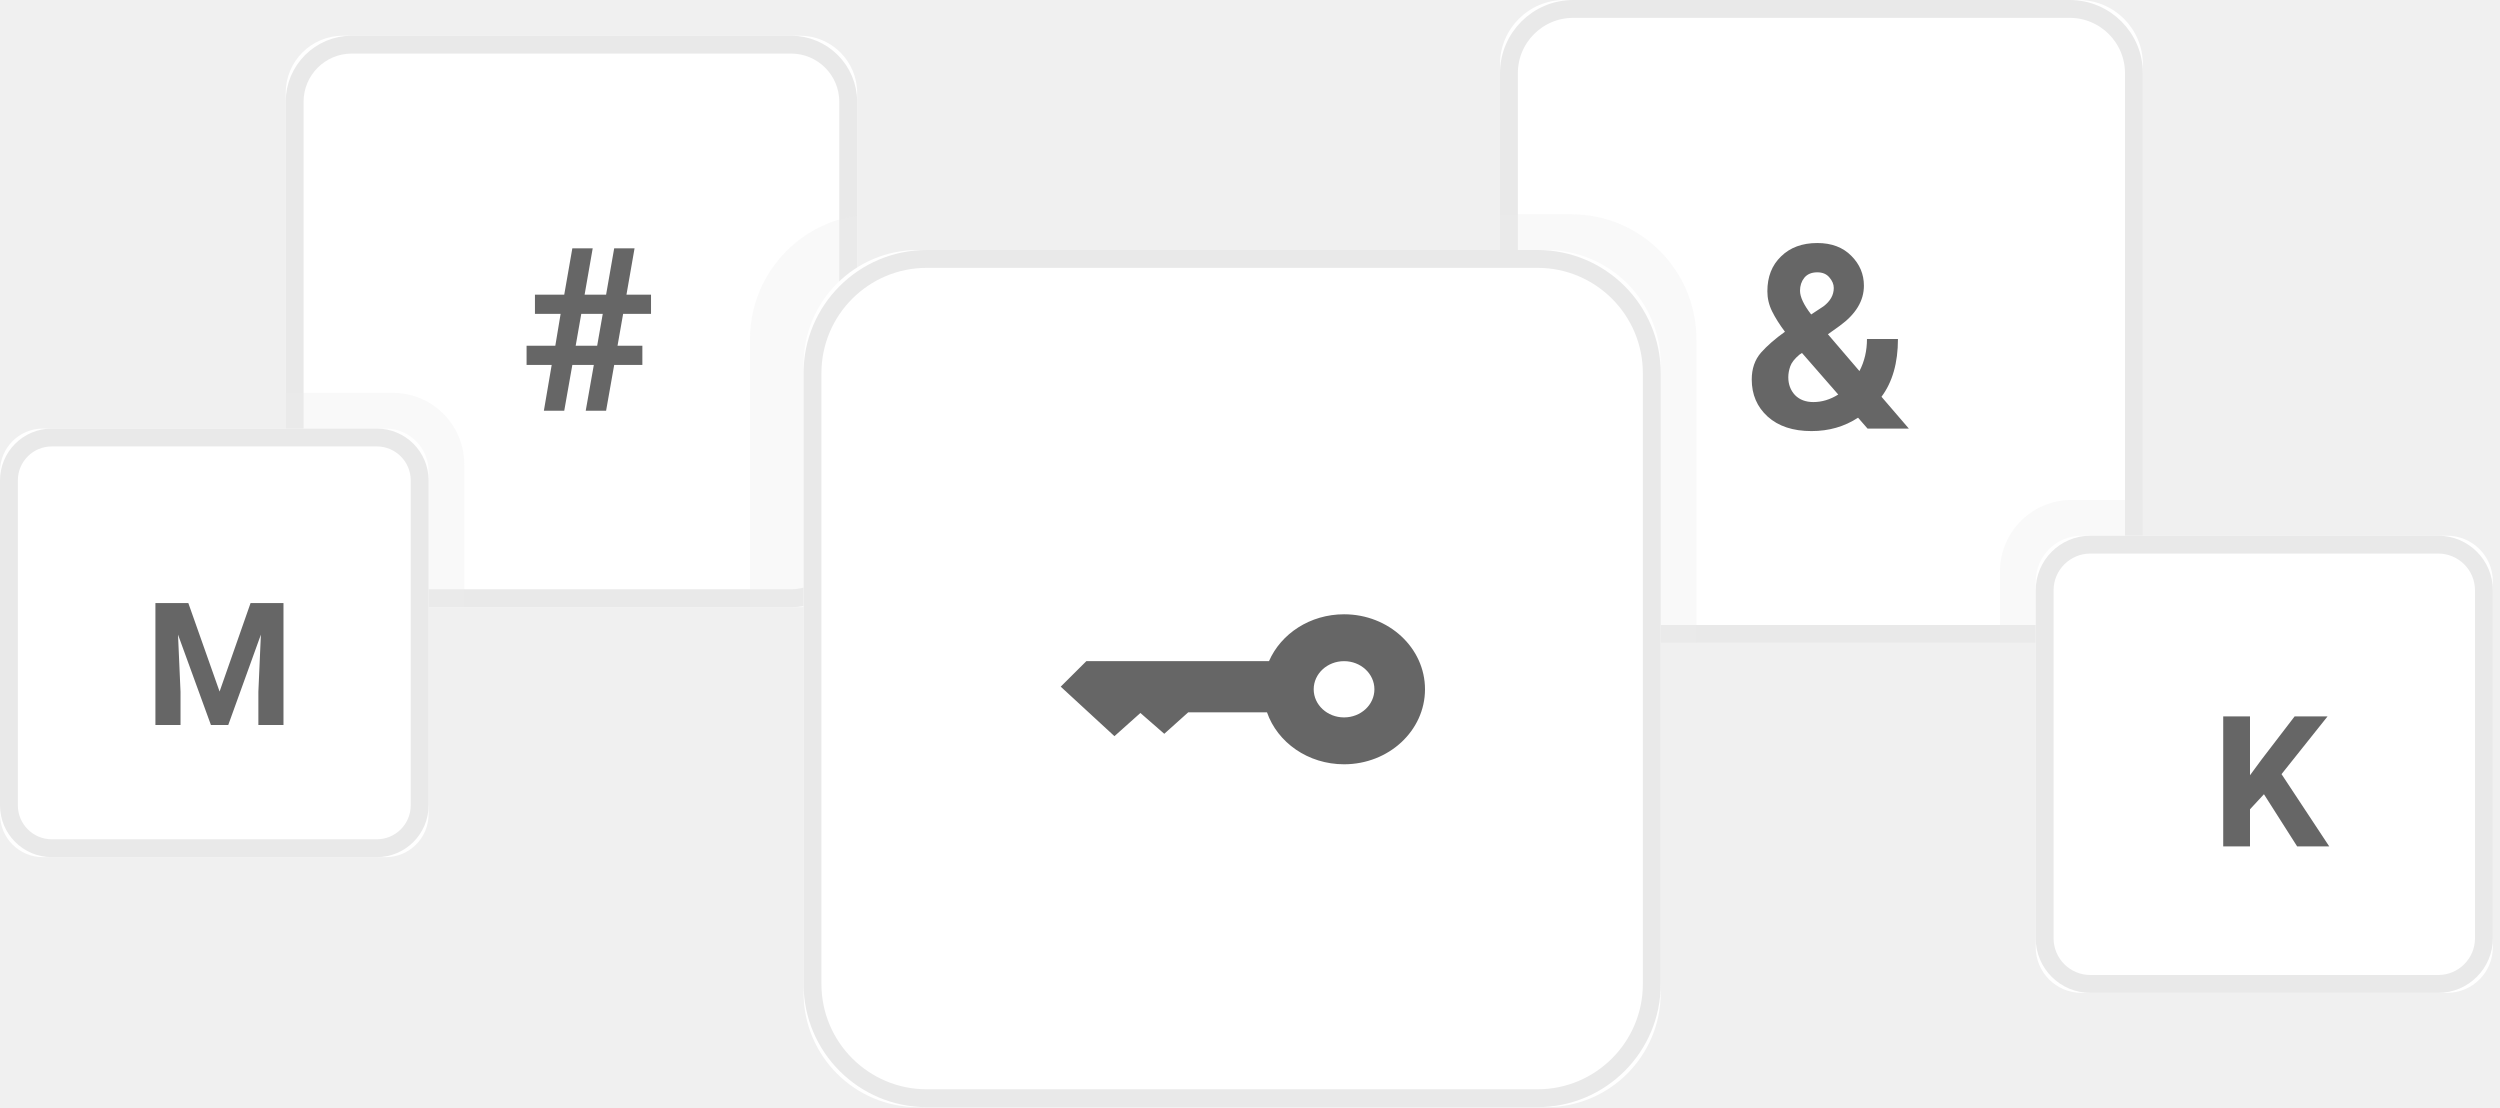
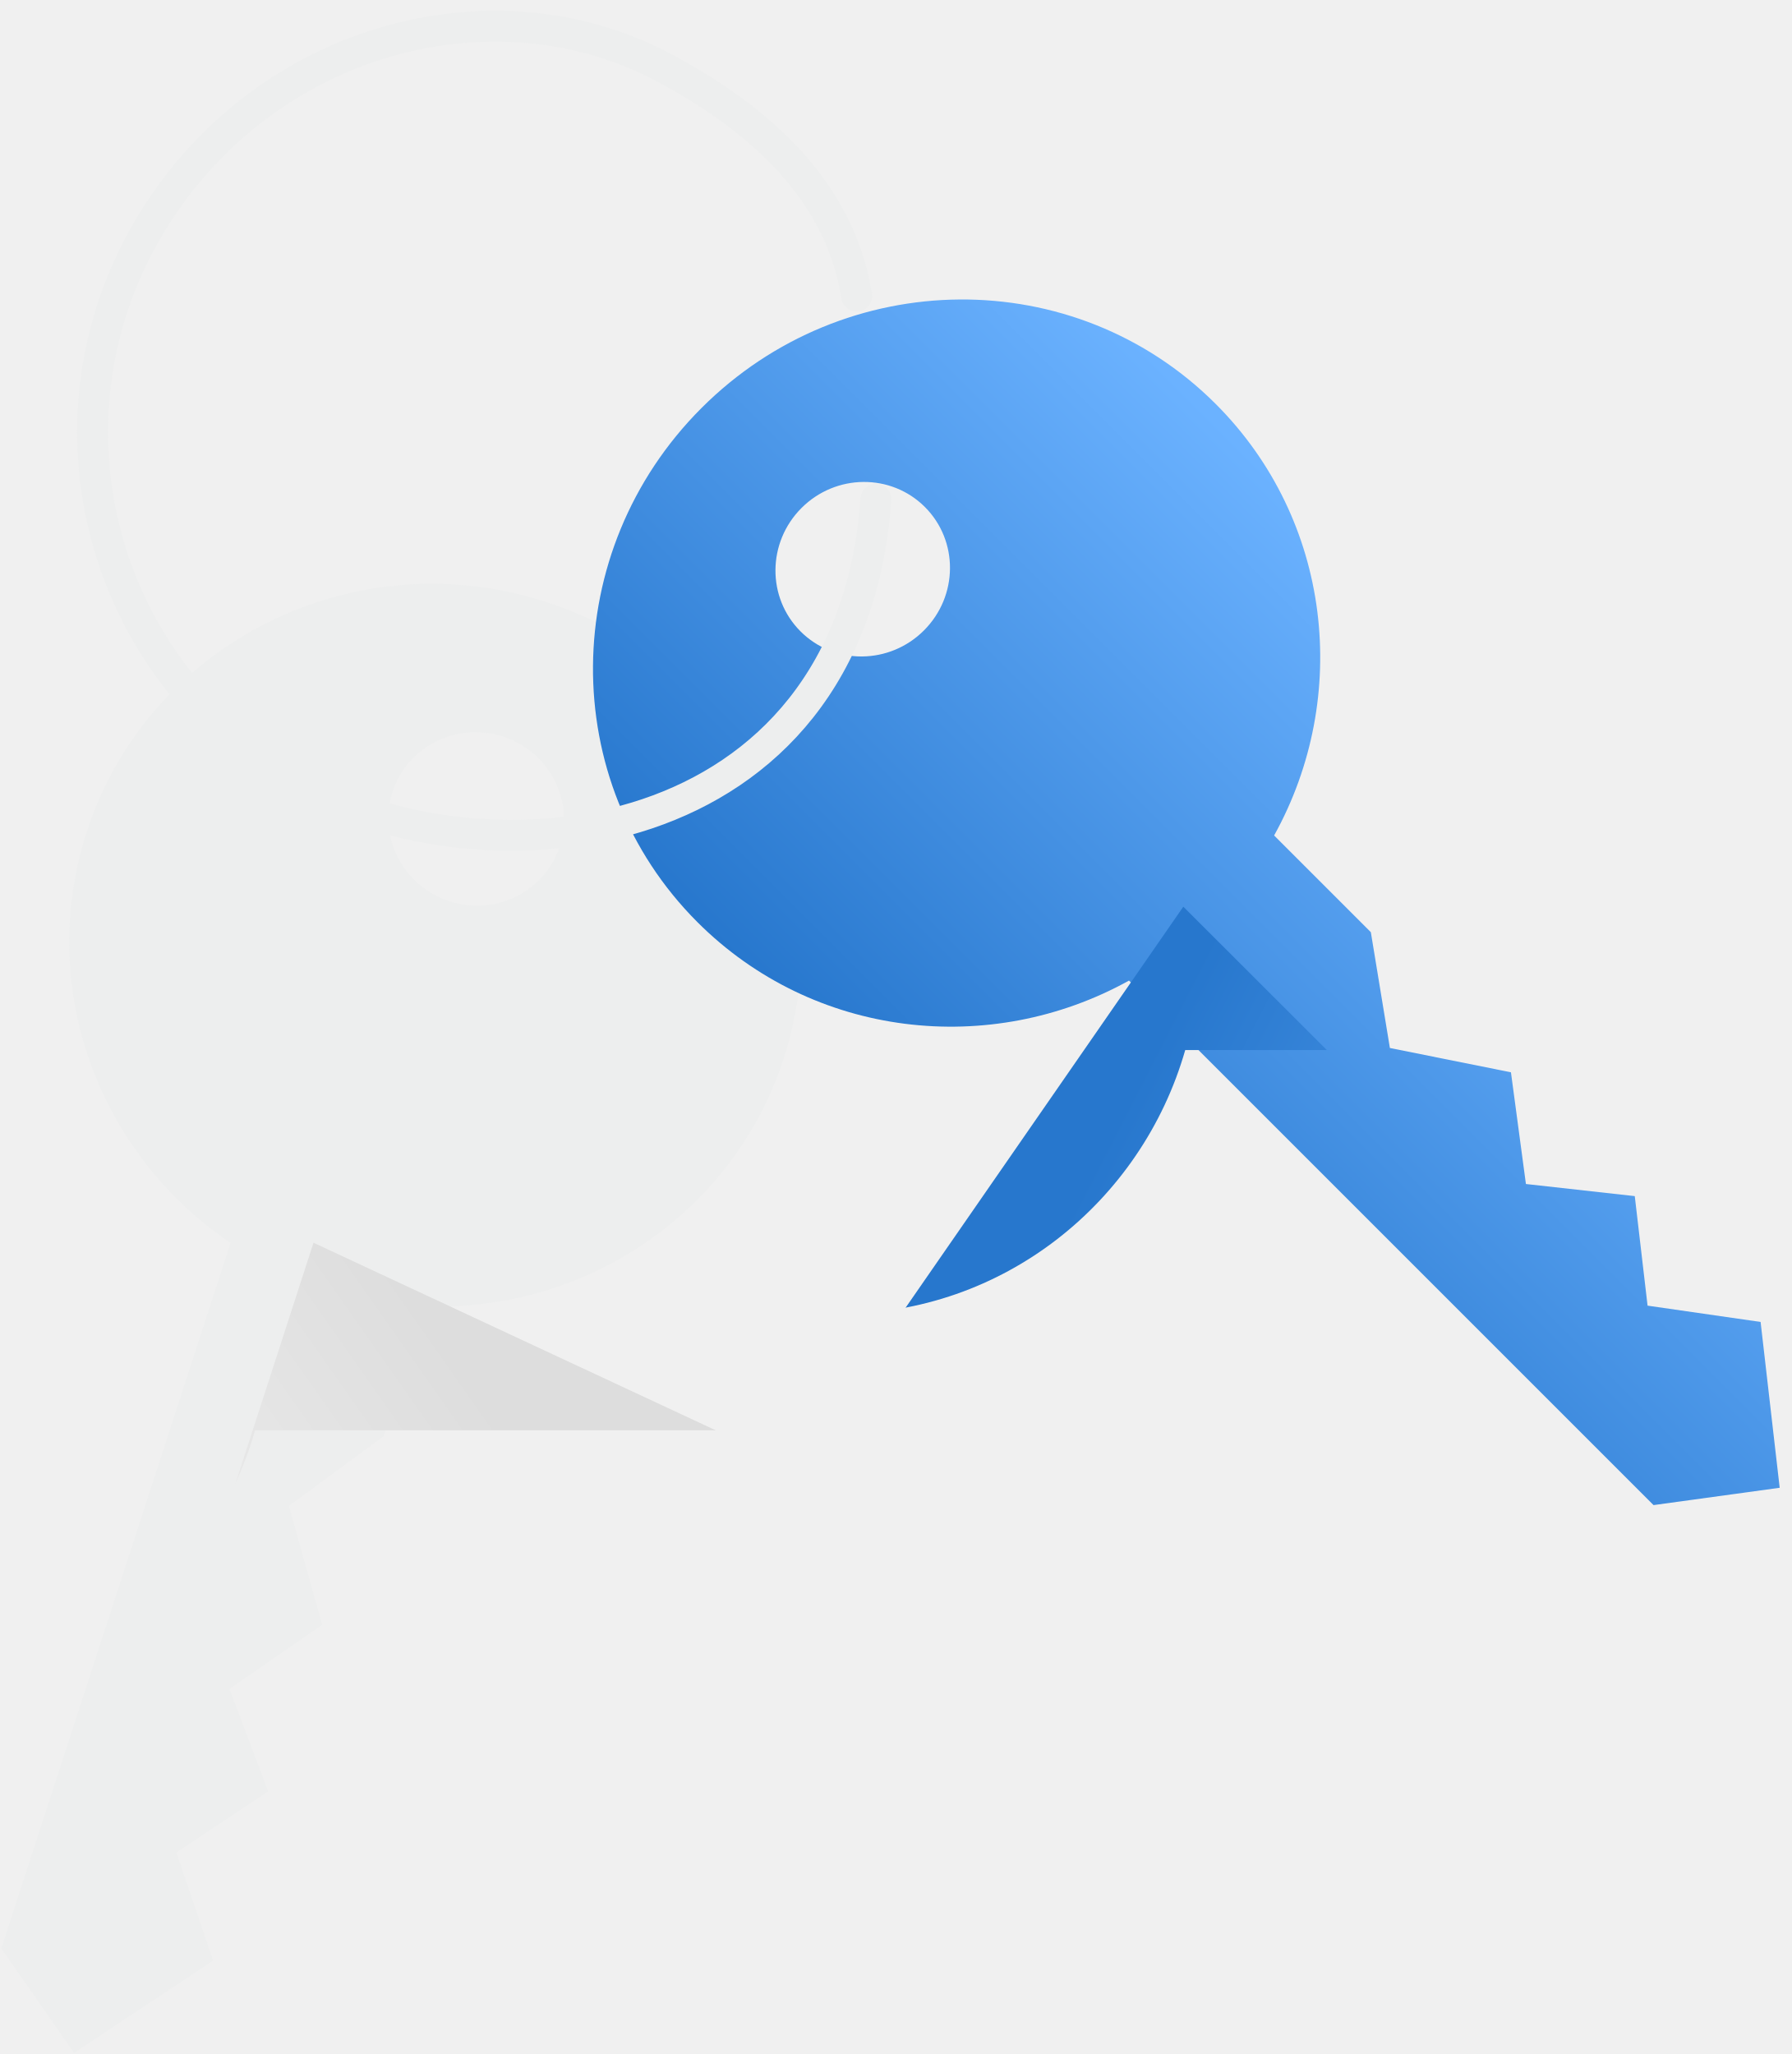
- <svg xmlns="http://www.w3.org/2000/svg" xmlns:xlink="http://www.w3.org/1999/xlink" width="140px" height="62px" viewBox="0 0 140 62" version="1.1">
+ <svg xmlns="http://www.w3.org/2000/svg" xmlns:xlink="http://www.w3.org/1999/xlink" width="116px" height="133px" viewBox="0 0 116 133" version="1.1">
  <defs>
-     <rect id="path-1" x="0" y="0" width="36" height="36" rx="3.6" />
-     <rect id="path-3" x="0" y="0" width="32" height="32" rx="3.2" />
-     <rect id="path-5" x="0" y="0" width="24" height="24" rx="2.4" />
-     <rect id="path-6" x="0" y="0" width="25.6" height="25.6" rx="2.56" />
-     <rect id="path-7" x="0" y="0" width="48" height="48" rx="6.4" />
+     <path d="M34.519,48.3 L43.376,48.3 L49.549,52.729 L56.205,48.3 L62.005,52.729 L67.544,48.3 L73.145,52.729 L79.065,48.3 L87.532,55.019 L82.55,61.588 L34.519,61.588 C31.69,71.458 22.719,78.671 12.088,78.671 C-0.812,78.671 -11.27,68.048 -11.27,54.944 C-11.27,41.84 -0.812,31.217 12.088,31.217 C22.719,31.217 31.69,38.43 34.519,48.3 Z M3.492,60.639 C6.589,60.639 9.098,58.089 9.098,54.944 C9.098,51.799 6.589,49.249 3.492,49.249 C0.396,49.249 -2.114,51.799 -2.114,54.944 C-2.114,58.089 0.396,60.639 3.492,60.639 Z" id="path-1" />
+     <linearGradient x1="-23.707%" y1="73.386%" x2="50%" y2="0%" id="linearGradient-3">
+       <stop stop-color="#FFFFFF" offset="0%" />
+       <stop stop-color="#DDDDDD" offset="100%" />
+     </linearGradient>
+     <linearGradient x1="50%" y1="100%" x2="50%" y2="1.445%" id="linearGradient-4">
+       <stop stop-color="#2777CD" offset="0%" />
+       <stop stop-color="#6BB2FF" offset="100%" />
+     </linearGradient>
+     <path d="M49.035,45.707 L57.892,45.707 L64.065,50.136 L70.721,45.707 L76.521,50.136 L82.059,45.707 L87.66,50.136 L93.581,45.707 L102.048,52.426 L97.066,58.994 L49.035,58.994 C46.206,68.865 37.234,76.078 26.604,76.078 C13.704,76.078 3.246,65.455 3.246,52.351 C3.246,39.246 13.704,28.623 26.604,28.623 C37.234,28.623 46.206,35.836 49.035,45.707 Z M18.008,58.045 C21.104,58.045 23.614,55.496 23.614,52.351 C23.614,49.206 21.104,46.656 18.008,46.656 C14.912,46.656 12.402,49.206 12.402,52.351 C12.402,55.496 14.912,58.045 18.008,58.045 Z" id="path-5" />
+     <linearGradient x1="33.448%" y1="17.585%" x2="99.277%" y2="50.723%" id="linearGradient-7">
+       <stop stop-color="#2777CD" offset="0%" />
+       <stop stop-color="#6BB2FF" offset="100%" />
+     </linearGradient>
  </defs>
  <g id="Page-1" stroke="none" stroke-width="1" fill="none" fill-rule="evenodd">
-     <g id="Application-add-password" transform="translate(-565, -269)">
-       <g id="Group-12" transform="translate(565, 269)">
-         <g id="Group-10" transform="translate(84, 0)">
-           <g id="Rectangle-13">
+     <g id="Application-add-password" transform="translate(-592, -236)">
+       <g id="Group-3" transform="translate(550, 228)">
+         <g id="Keys" transform="translate(24, 0)">
+           <g id="whitekey" transform="translate(0, 39.02597)">
            <mask id="mask-2" fill="white">
              <use xlink:href="#path-1" />
            </mask>
-             <g id="Mask">
-               <use fill="#FFFFFF" fill-rule="evenodd" xlink:href="#path-1" />
-               <rect stroke="#E9E9E9" stroke-width="1" x="0.5" y="0.5" width="35" height="35" rx="3.6" />
-             </g>
-             <rect fill-opacity="0.3" fill="#E9E9E9" mask="url(#mask-2)" x="28" y="28" width="21" height="39" rx="4" />
-             <rect fill-opacity="0.3" fill="#E9E9E9" mask="url(#mask-2)" x="-10" y="12" width="21" height="39" rx="7" />
+             <use id="Mask" fill="#EDEEEE" transform="translate(38.13092, 54.94401) rotate(-252) translate(-38.13092, -54.94401) " xlink:href="#path-1" />
+             <polygon id="Path-39" fill="url(#linearGradient-3)" mask="url(#mask-2)" points="20.091 105.621 38.298 49.443 64.513 61.667 37.148 112.75" />
          </g>
-           <text id="&amp;" font-family="Roboto-Black, Roboto" font-size="14.4" font-weight="700" fill="#666666">
-             <tspan x="13.598" y="24">&amp;</tspan>
-           </text>
-         </g>
-         <g id="Group-5" transform="translate(16, 2)">
-           <g id="Rectangle-13">
-             <mask id="mask-4" fill="white">
-               <use xlink:href="#path-3" />
+           <g id="green-key" transform="translate(45.70659, 17)">
+             <mask id="mask-6" fill="white">
+               <use xlink:href="#path-5" />
            </mask>
-             <g id="Mask">
-               <use fill="#FFFFFF" fill-rule="evenodd" xlink:href="#path-3" />
-               <rect stroke="#E9E9E9" stroke-width="1" x="0.5" y="0.5" width="31" height="31" rx="3.2" />
-             </g>
-             <rect fill-opacity="0.3" fill="#E9E9E9" mask="url(#mask-4)" x="26" y="10" width="21" height="39" rx="7" />
-             <rect fill-opacity="0.3" fill="#E9E9E9" mask="url(#mask-4)" x="-11" y="20" width="21" height="39" rx="4" />
+             <use id="Mask" fill="url(#linearGradient-4)" transform="translate(52.64671, 52.35065) rotate(-315) translate(-52.64671, -52.35065) " xlink:href="#path-5" />
+             <polygon id="Path-38" fill="url(#linearGradient-7)" mask="url(#mask-6)" points="88.506 89.261 48.911 49.71 24.843 84.465 63.938 111.669" />
          </g>
-           <text id="#" font-family="Roboto-Black, Roboto" font-size="12.8" font-weight="700" fill="#666666">
-             <tspan x="13.081" y="21">#</tspan>
-           </text>
-         </g>
-         <g id="Group-3" transform="translate(0, 24)">
-           <g id="Rectangle-4-Copy-5">
-             <use fill="#FFFFFF" fill-rule="evenodd" xlink:href="#path-5" />
-             <rect stroke="#E9E9E9" stroke-width="1" x="0.5" y="0.5" width="23" height="23" rx="2.4" />
-           </g>
-           <text id="M" font-family="Roboto-Black, Roboto" font-size="9.6" font-weight="700" fill="#666666">
-             <tspan x="8.093" y="16.6">M</tspan>
-           </text>
-         </g>
-         <g id="Group-9" transform="translate(114, 30)">
-           <g id="Rectangle-4-Copy">
-             <use fill="#FFFFFF" fill-rule="evenodd" xlink:href="#path-6" />
-             <rect stroke="#E9E9E9" stroke-width="1" x="0.5" y="0.5" width="24.6" height="24.6" rx="2.56" />
-           </g>
-           <text id="K" font-family="Roboto-Black, Roboto" font-size="10.24" font-weight="700" fill="#666666">
-             <tspan x="9.845" y="17.4">K</tspan>
-           </text>
-         </g>
-         <g id="Group-7" transform="translate(45, 14)">
-           <g id="Group-11">
-             <g id="Rectangle-4-Copy-4">
-               <use fill="#FFFFFF" fill-rule="evenodd" xlink:href="#path-7" />
-               <rect stroke="#E9E9E9" stroke-width="1" x="0.5" y="0.5" width="47" height="47" rx="6.4" />
-             </g>
-             <path d="M25.952,25.891 L21.539,25.891 L20.199,27.093 L18.862,25.927 L17.409,27.225 L14.4,24.453 L15.835,23.025 L26.063,23.025 C26.735,21.486 28.364,20.4 30.267,20.4 C32.77,20.4 34.8,22.28 34.8,24.6 C34.8,26.92 32.77,28.8 30.267,28.8 C28.249,28.8 26.539,27.579 25.952,25.891 Z M30.267,26.175 C31.206,26.175 31.967,25.47 31.967,24.6 C31.967,23.73 31.206,23.025 30.267,23.025 C29.328,23.025 28.567,23.73 28.567,24.6 C28.567,25.47 29.328,26.175 30.267,26.175 Z" id="Combined-Shape" fill="#666666" />
-           </g>
+           <path d="M34.404,55.492 C38.183,60.17 44.273,62.358 52.673,62.057 C65.273,61.605 76.314,50.473 76.314,36.114 C76.314,21.754 64.673,10.114 50.314,10.114 C35.954,10.114 16.728,24.085 26.748,44.728" id="Oval-3" stroke="#EDEEEE" stroke-width="2" stroke-linecap="round" stroke-linejoin="round" transform="translate(50.1416, 36.09877) rotate(-150) translate(-50.1416, -36.09877) " />
        </g>
      </g>
    </g>
  </g>
</svg>
